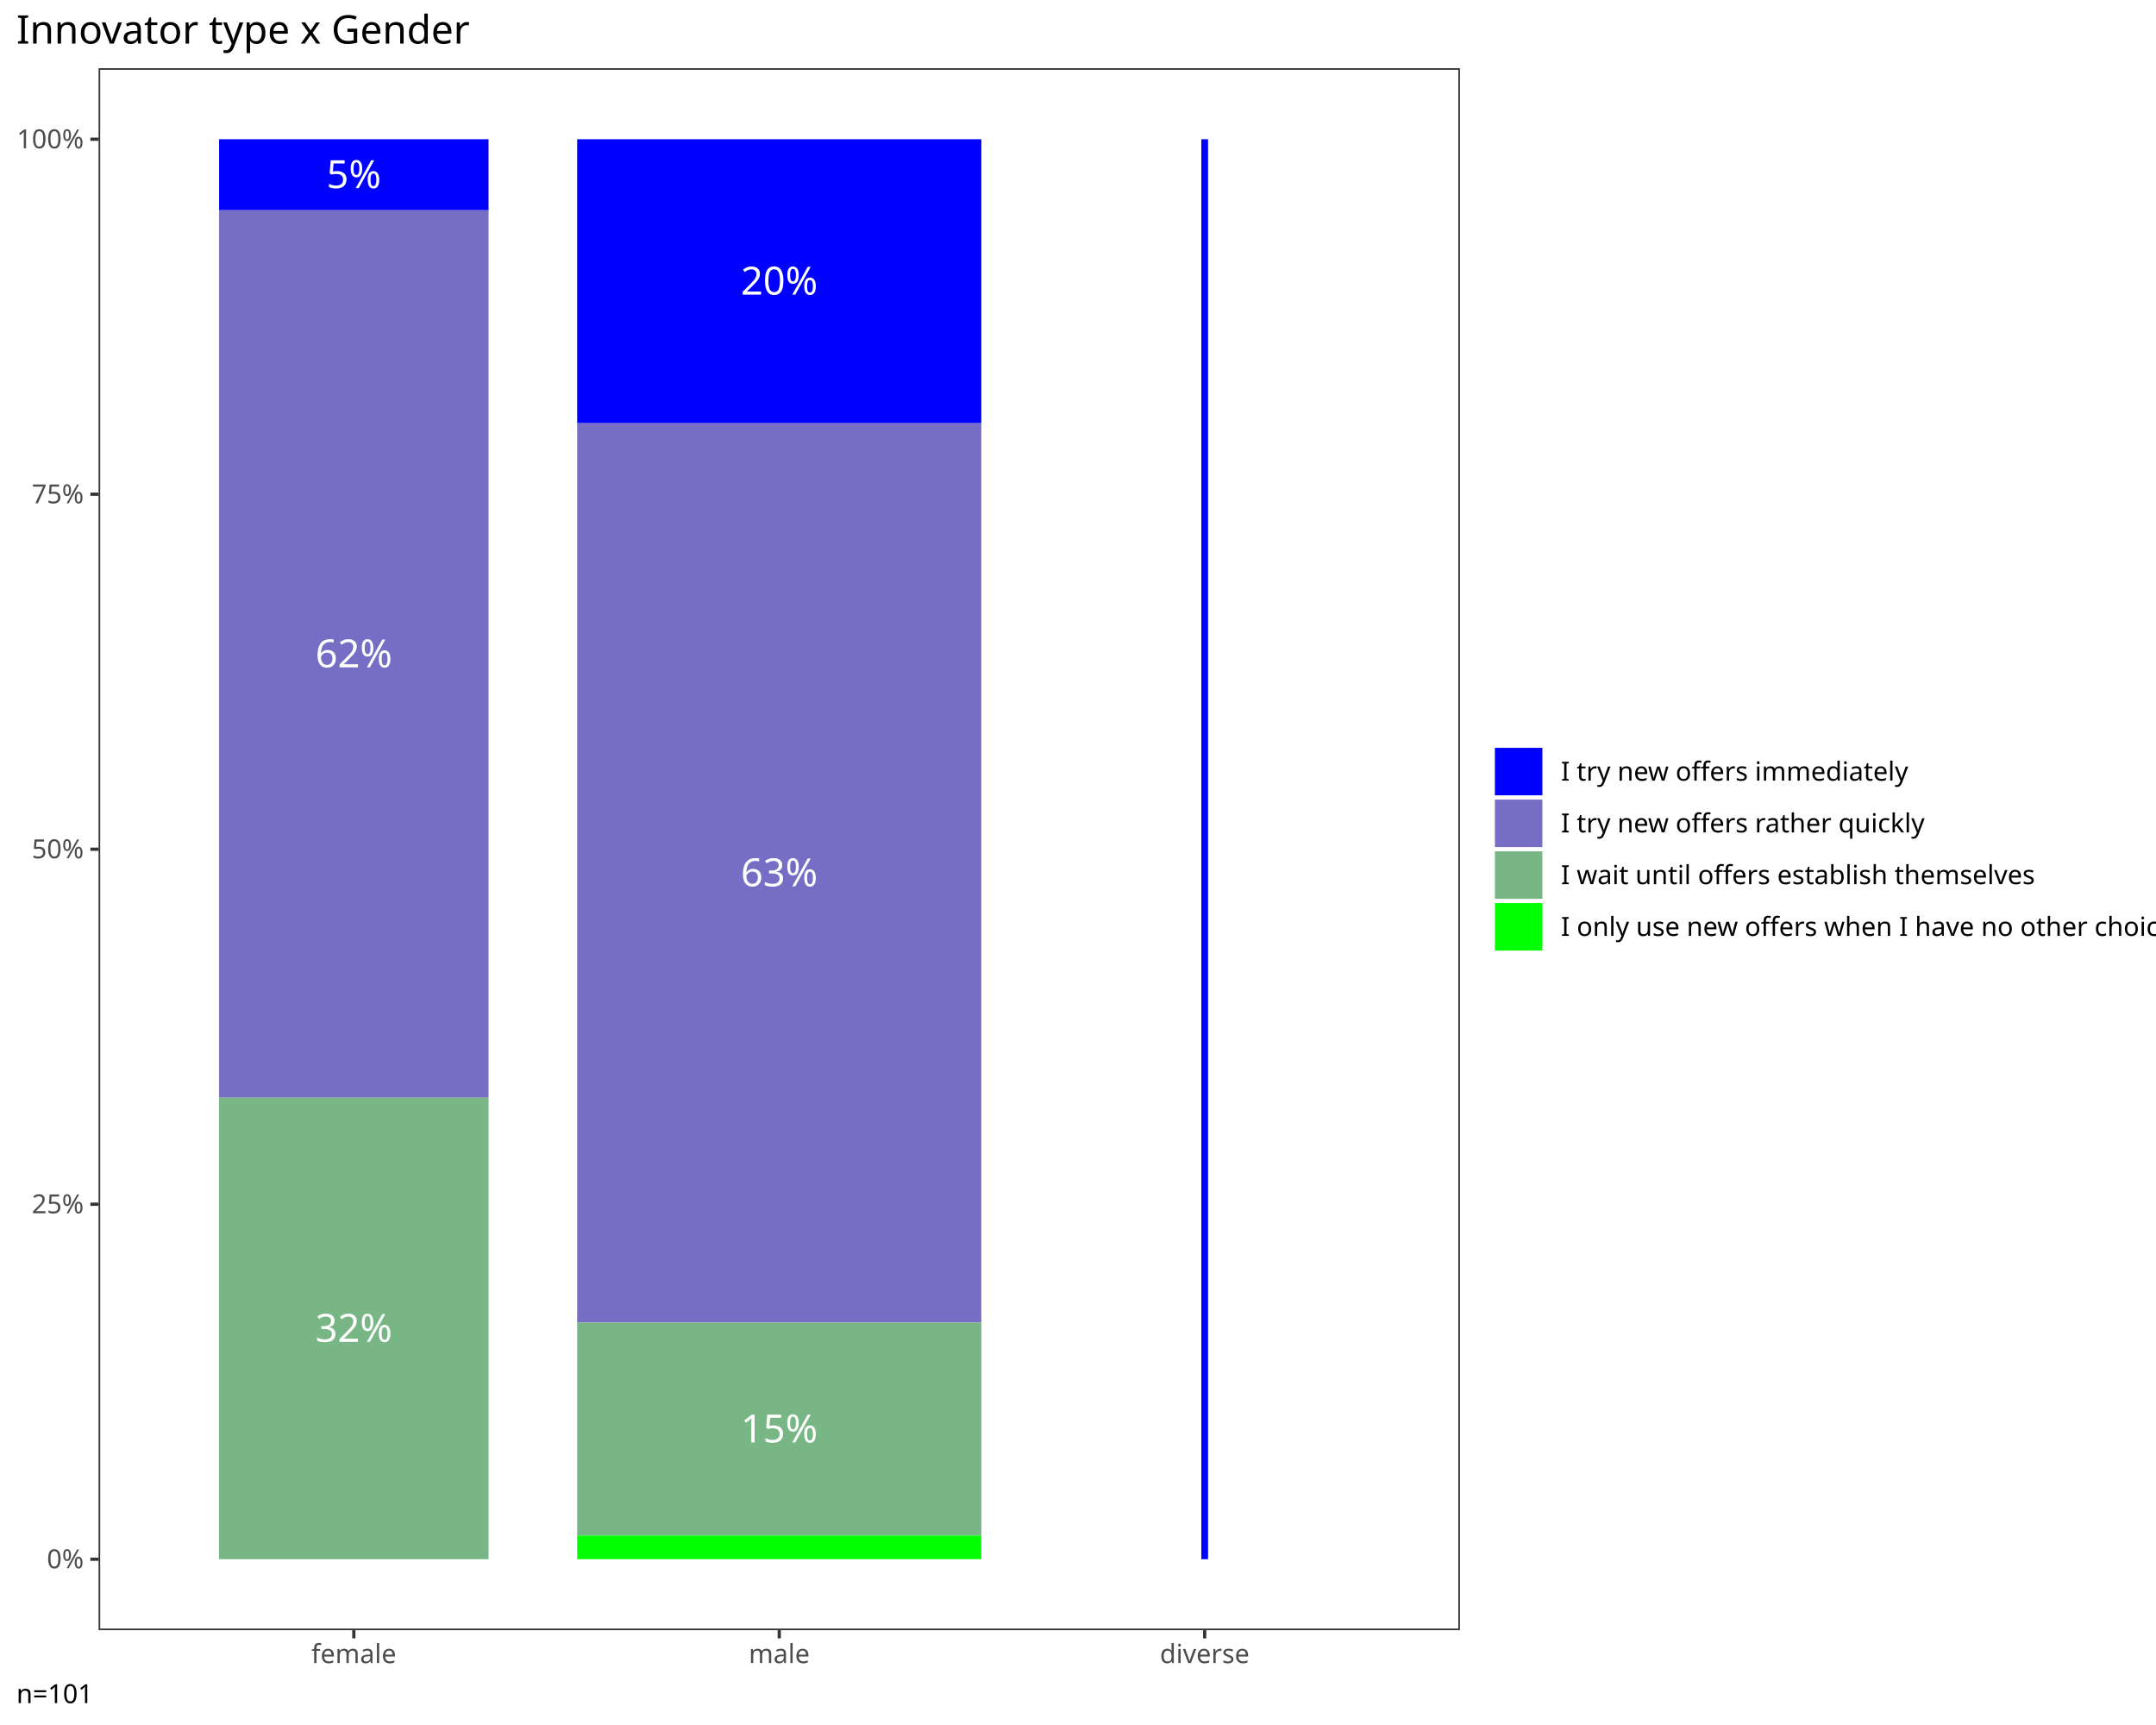
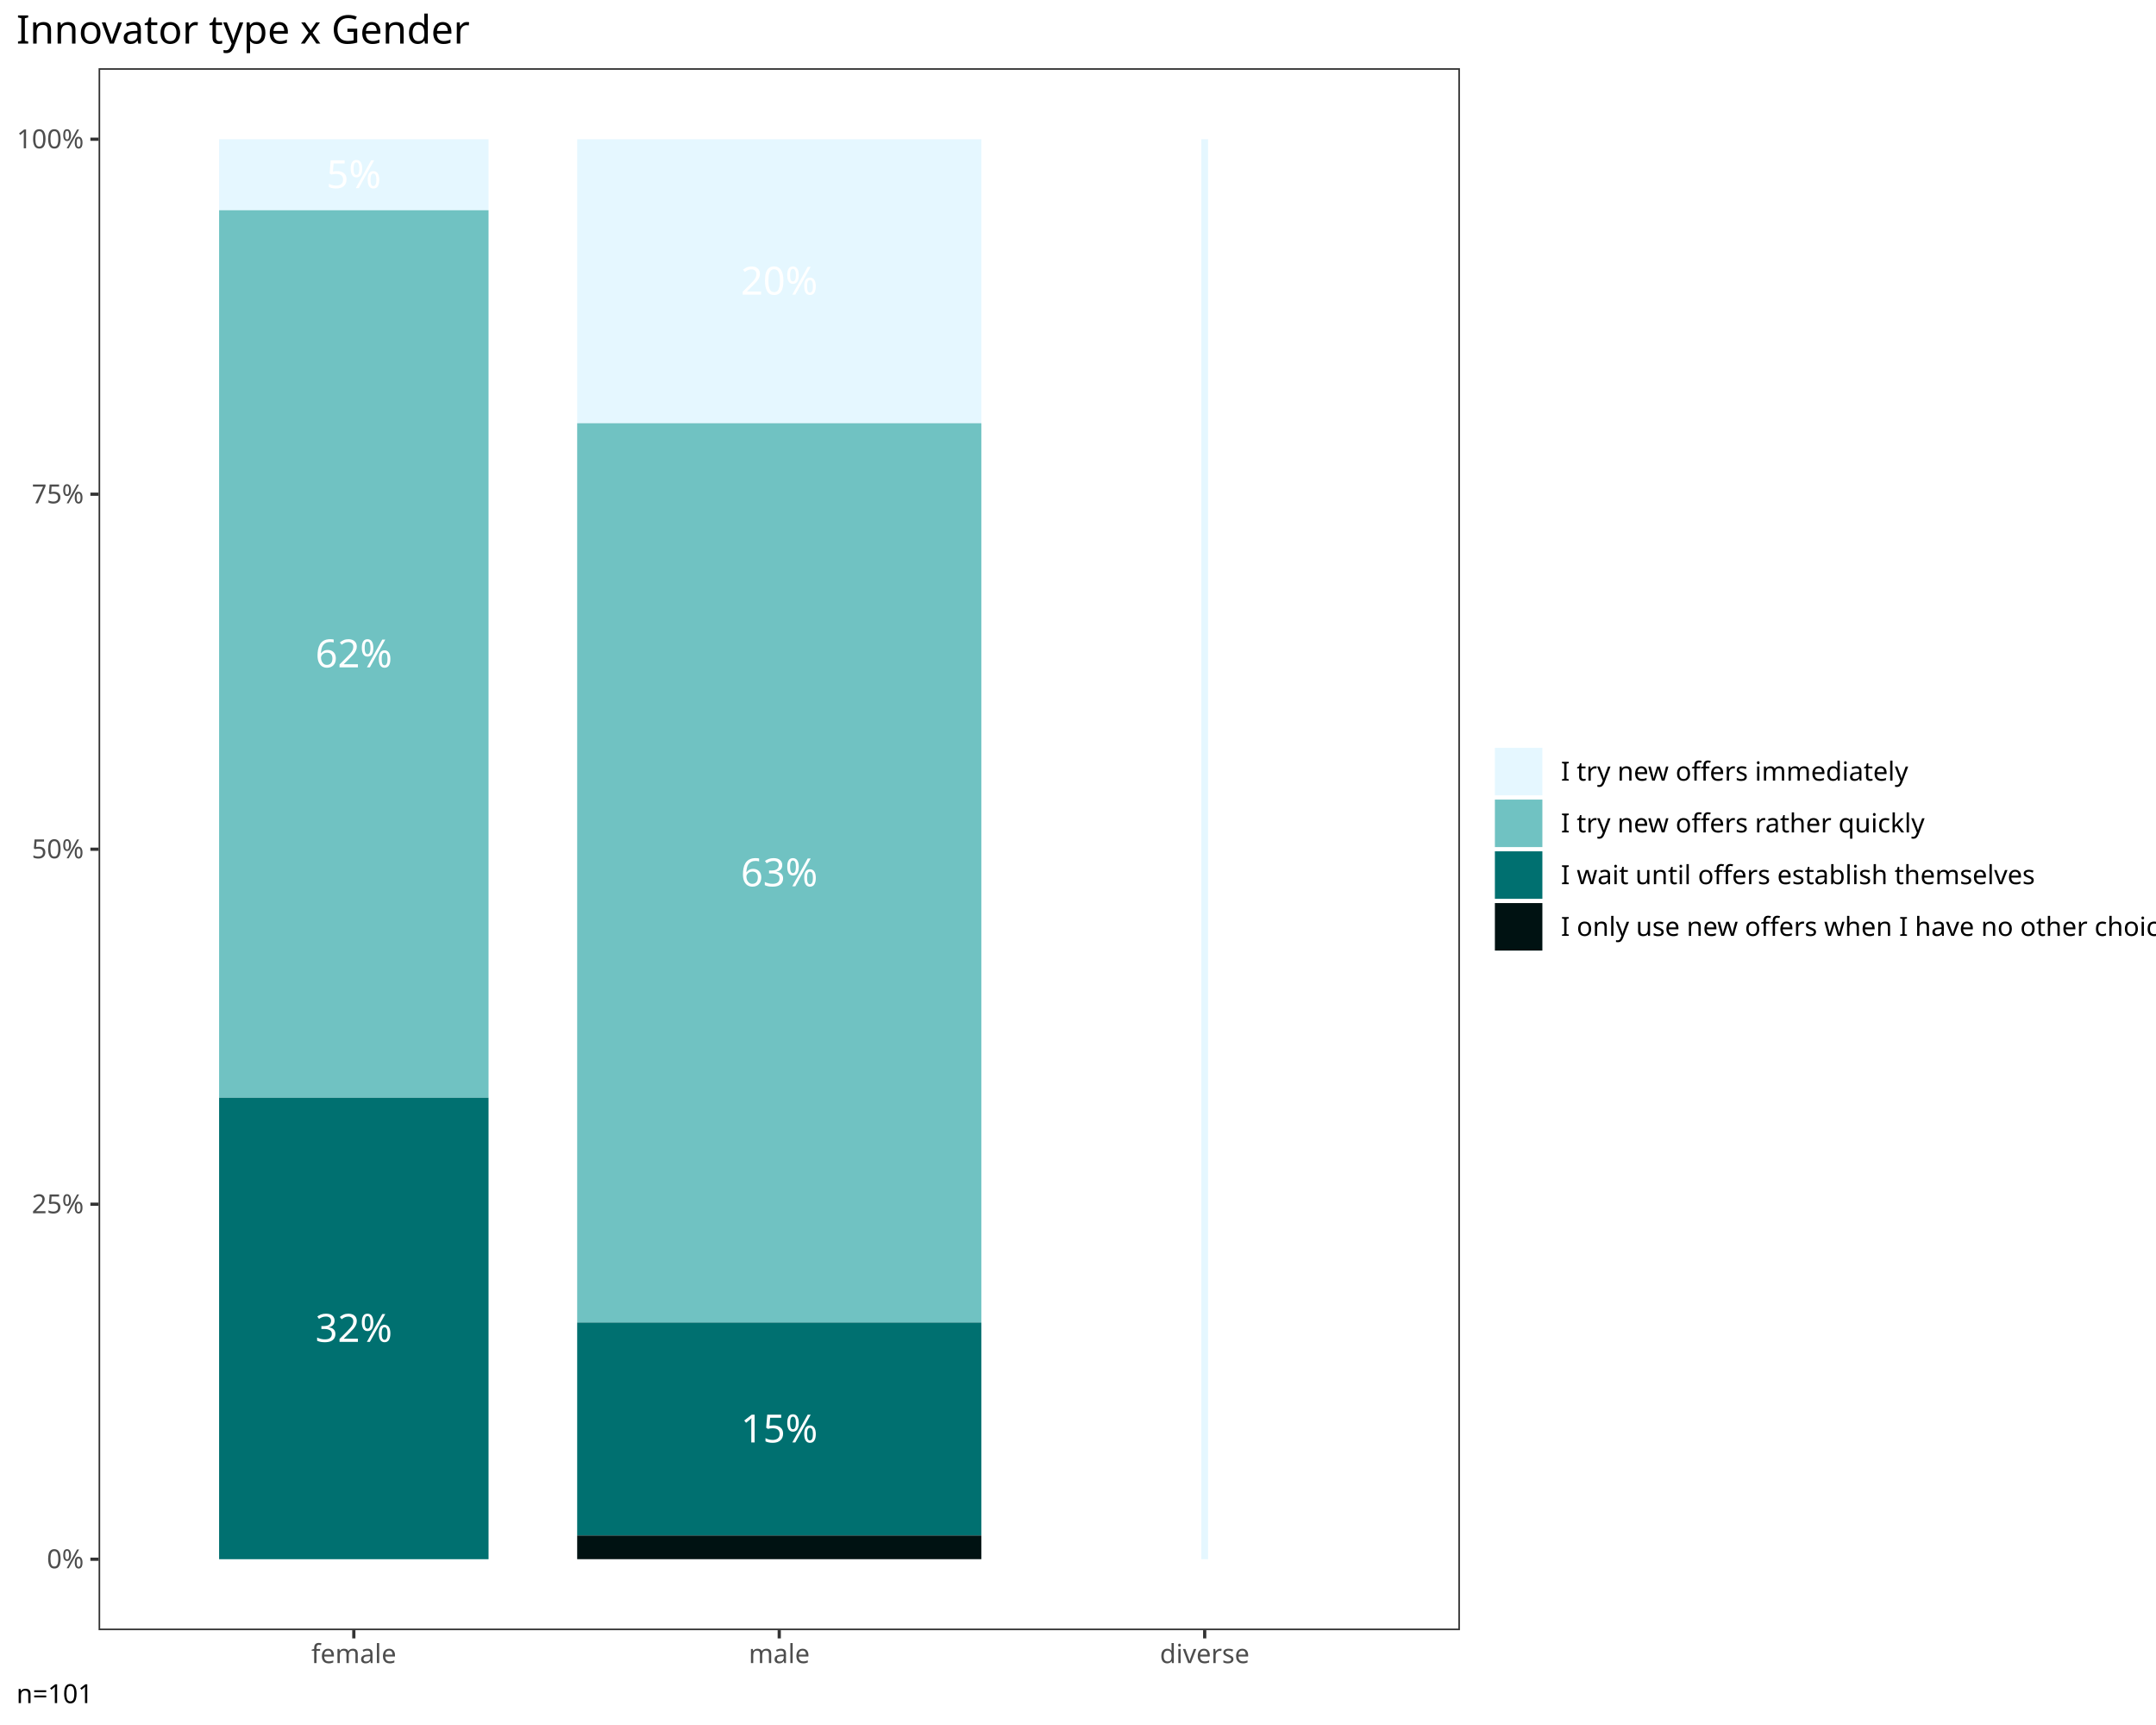
<svg xmlns="http://www.w3.org/2000/svg" class="svglite" data-engine-version="2.0" width="720.00pt" height="576.00pt" viewBox="0 0 720.00 576.00">
  <defs>
    <style type="text/css">
    .svglite line, .svglite polyline, .svglite polygon, .svglite path, .svglite rect, .svglite circle {
      fill: none;
      stroke: #000000;
      stroke-linecap: round;
      stroke-linejoin: round;
      stroke-miterlimit: 10.00;
    }
  </style>
  </defs>
  <rect width="100%" height="100%" style="stroke: none; fill: #FFFFFF;" />
  <defs>
    <clipPath id="cpMC4wMHw3MjAuMDB8MC4wMHw1NzYuMDA=">
      <rect x="0.00" y="0.00" width="720.00" height="576.00" />
    </clipPath>
  </defs>
  <g clip-path="url(#cpMC4wMHw3MjAuMDB8MC4wMHw1NzYuMDA=)">
    <rect x="0.00" y="0.00" width="720.00" height="576.00" style="stroke-width: 1.07; stroke: #FFFFFF; fill: #FFFFFF;" />
  </g>
  <defs>
    <clipPath id="cpMzIuOTJ8NDg3LjU1fDIyLjc4fDU0NC4zNA==">
      <rect x="32.92" y="22.78" width="454.63" height="521.56" />
    </clipPath>
  </defs>
  <g clip-path="url(#cpMzIuOTJ8NDg3LjU1fDIyLjc4fDU0NC4zNA==)">
    <rect x="32.92" y="22.78" width="454.63" height="521.56" style="stroke-width: 1.07; stroke: none; fill: #FFFFFF;" />
-     <rect x="73.17" y="46.49" width="89.98" height="23.71" style="stroke-width: 1.07; stroke: none; stroke-linecap: butt; stroke-linejoin: miter; fill: #0000FF;" />
-     <rect x="73.17" y="70.20" width="89.98" height="296.34" style="stroke-width: 1.07; stroke: none; stroke-linecap: butt; stroke-linejoin: miter; fill: #766EC5;" />
-     <rect x="73.17" y="366.54" width="89.98" height="154.10" style="stroke-width: 1.07; stroke: none; stroke-linecap: butt; stroke-linejoin: miter; fill: #78B785;" />
-     <rect x="192.75" y="46.49" width="134.97" height="94.83" style="stroke-width: 1.07; stroke: none; stroke-linecap: butt; stroke-linejoin: miter; fill: #0000FF;" />
-     <rect x="192.75" y="141.32" width="134.97" height="300.29" style="stroke-width: 1.07; stroke: none; stroke-linecap: butt; stroke-linejoin: miter; fill: #766EC5;" />
-     <rect x="192.75" y="441.61" width="134.97" height="71.12" style="stroke-width: 1.07; stroke: none; stroke-linecap: butt; stroke-linejoin: miter; fill: #78B785;" />
-     <rect x="192.75" y="512.73" width="134.97" height="7.90" style="stroke-width: 1.07; stroke: none; stroke-linecap: butt; stroke-linejoin: miter; fill: #00FF00;" />
-     <rect x="401.18" y="46.49" width="2.25" height="474.15" style="stroke-width: 1.07; stroke: none; stroke-linecap: butt; stroke-linejoin: miter; fill: #0000FF;" />
+     <rect x="73.17" y="46.49" width="89.98" height="23.71" style="stroke-width: 1.07; stroke: none; stroke-linecap: butt; stroke-linejoin: miter; fill: #E5F7FF;" />
+     <rect x="73.17" y="70.20" width="89.98" height="296.34" style="stroke-width: 1.07; stroke: none; stroke-linecap: butt; stroke-linejoin: miter; fill: #70C2C2;" />
+     <rect x="73.17" y="366.54" width="89.98" height="154.10" style="stroke-width: 1.07; stroke: none; stroke-linecap: butt; stroke-linejoin: miter; fill: #007070;" />
+     <rect x="192.75" y="46.49" width="134.97" height="94.83" style="stroke-width: 1.07; stroke: none; stroke-linecap: butt; stroke-linejoin: miter; fill: #E5F7FF;" />
+     <rect x="192.75" y="141.32" width="134.97" height="300.29" style="stroke-width: 1.07; stroke: none; stroke-linecap: butt; stroke-linejoin: miter; fill: #70C2C2;" />
+     <rect x="192.75" y="441.61" width="134.97" height="71.12" style="stroke-width: 1.07; stroke: none; stroke-linecap: butt; stroke-linejoin: miter; fill: #007070;" />
+     <rect x="192.75" y="512.73" width="134.97" height="7.90" style="stroke-width: 1.07; stroke: none; stroke-linecap: butt; stroke-linejoin: miter; fill: #001212;" />
+     <rect x="401.18" y="46.49" width="2.25" height="474.15" style="stroke-width: 1.07; stroke: none; stroke-linecap: butt; stroke-linejoin: miter; fill: #E5F7FF;" />
    <text x="118.16" y="62.82" text-anchor="middle" style="font-size: 13.00px; fill: #FFFFFF; font-family: sans;" textLength="18.79px" lengthAdjust="spacingAndGlyphs">5%</text>
    <text x="118.16" y="222.84" text-anchor="middle" style="font-size: 13.00px; fill: #FFFFFF; font-family: sans;" textLength="26.02px" lengthAdjust="spacingAndGlyphs">62%</text>
    <text x="118.16" y="448.06" text-anchor="middle" style="font-size: 13.00px; fill: #FFFFFF; font-family: sans;" textLength="26.02px" lengthAdjust="spacingAndGlyphs">32%</text>
    <text x="260.23" y="98.38" text-anchor="middle" style="font-size: 13.00px; fill: #FFFFFF; font-family: sans;" textLength="26.02px" lengthAdjust="spacingAndGlyphs">20%</text>
    <text x="260.23" y="295.94" text-anchor="middle" style="font-size: 13.00px; fill: #FFFFFF; font-family: sans;" textLength="26.02px" lengthAdjust="spacingAndGlyphs">63%</text>
    <text x="260.23" y="481.65" text-anchor="middle" style="font-size: 13.00px; fill: #FFFFFF; font-family: sans;" textLength="26.02px" lengthAdjust="spacingAndGlyphs">15%</text>
    <rect x="32.92" y="22.78" width="454.63" height="521.56" style="stroke-width: 1.07; stroke: #333333;" />
  </g>
  <g clip-path="url(#cpMC4wMHw3MjAuMDB8MC4wMHw1NzYuMDA=)">
    <text x="27.99" y="523.66" text-anchor="end" style="font-size: 8.80px; fill: #4D4D4D; font-family: sans;" textLength="12.72px" lengthAdjust="spacingAndGlyphs">0%</text>
    <text x="27.99" y="405.13" text-anchor="end" style="font-size: 8.80px; fill: #4D4D4D; font-family: sans;" textLength="17.61px" lengthAdjust="spacingAndGlyphs">25%</text>
    <text x="27.99" y="286.59" text-anchor="end" style="font-size: 8.80px; fill: #4D4D4D; font-family: sans;" textLength="17.61px" lengthAdjust="spacingAndGlyphs">50%</text>
    <text x="27.99" y="168.06" text-anchor="end" style="font-size: 8.80px; fill: #4D4D4D; font-family: sans;" textLength="17.61px" lengthAdjust="spacingAndGlyphs">75%</text>
    <text x="27.99" y="49.52" text-anchor="end" style="font-size: 8.80px; fill: #4D4D4D; font-family: sans;" textLength="22.51px" lengthAdjust="spacingAndGlyphs">100%</text>
    <polyline points="30.18,520.64 32.92,520.64 " style="stroke-width: 1.07; stroke: #333333; stroke-linecap: butt;" />
    <polyline points="30.18,402.10 32.92,402.10 " style="stroke-width: 1.07; stroke: #333333; stroke-linecap: butt;" />
    <polyline points="30.18,283.56 32.92,283.56 " style="stroke-width: 1.07; stroke: #333333; stroke-linecap: butt;" />
    <polyline points="30.18,165.03 32.92,165.03 " style="stroke-width: 1.07; stroke: #333333; stroke-linecap: butt;" />
    <polyline points="30.18,46.49 32.92,46.49 " style="stroke-width: 1.07; stroke: #333333; stroke-linecap: butt;" />
    <polyline points="118.16,547.08 118.16,544.34 " style="stroke-width: 1.07; stroke: #333333; stroke-linecap: butt;" />
    <polyline points="260.23,547.08 260.23,544.34 " style="stroke-width: 1.07; stroke: #333333; stroke-linecap: butt;" />
    <polyline points="402.31,547.08 402.31,544.34 " style="stroke-width: 1.07; stroke: #333333; stroke-linecap: butt;" />
    <text x="118.16" y="555.33" text-anchor="middle" style="font-size: 8.80px; fill: #4D4D4D; font-family: sans;" textLength="26.42px" lengthAdjust="spacingAndGlyphs">female</text>
    <text x="260.23" y="555.33" text-anchor="middle" style="font-size: 8.80px; fill: #4D4D4D; font-family: sans;" textLength="19.08px" lengthAdjust="spacingAndGlyphs">male</text>
    <text x="402.31" y="555.33" text-anchor="middle" style="font-size: 8.80px; fill: #4D4D4D; font-family: sans;" textLength="28.37px" lengthAdjust="spacingAndGlyphs">diverse</text>
    <rect x="498.51" y="249.00" width="216.01" height="69.12" style="stroke-width: 1.07; stroke: none; fill: #FFFFFF;" />
    <rect x="498.51" y="249.00" width="17.28" height="17.28" style="stroke-width: 1.07; stroke: none; fill: #FFFFFF;" />
-     <rect x="499.22" y="249.71" width="15.86" height="15.86" style="stroke-width: 1.07; stroke: none; stroke-linecap: butt; stroke-linejoin: miter; fill: #0000FF;" />
+     <rect x="499.22" y="249.71" width="15.86" height="15.86" style="stroke-width: 1.07; stroke: none; stroke-linecap: butt; stroke-linejoin: miter; fill: #E5F7FF;" />
    <rect x="498.51" y="266.28" width="17.28" height="17.28" style="stroke-width: 1.07; stroke: none; fill: #FFFFFF;" />
-     <rect x="499.22" y="266.99" width="15.86" height="15.86" style="stroke-width: 1.07; stroke: none; stroke-linecap: butt; stroke-linejoin: miter; fill: #766EC5;" />
+     <rect x="499.22" y="266.99" width="15.86" height="15.86" style="stroke-width: 1.07; stroke: none; stroke-linecap: butt; stroke-linejoin: miter; fill: #70C2C2;" />
    <rect x="498.51" y="283.56" width="17.28" height="17.28" style="stroke-width: 1.07; stroke: none; fill: #FFFFFF;" />
-     <rect x="499.22" y="284.27" width="15.86" height="15.86" style="stroke-width: 1.07; stroke: none; stroke-linecap: butt; stroke-linejoin: miter; fill: #78B785;" />
+     <rect x="499.22" y="284.27" width="15.86" height="15.86" style="stroke-width: 1.07; stroke: none; stroke-linecap: butt; stroke-linejoin: miter; fill: #007070;" />
    <rect x="498.51" y="300.84" width="17.28" height="17.28" style="stroke-width: 1.07; stroke: none; fill: #FFFFFF;" />
-     <rect x="499.22" y="301.55" width="15.86" height="15.86" style="stroke-width: 1.07; stroke: none; stroke-linecap: butt; stroke-linejoin: miter; fill: #00FF00;" />
+     <rect x="499.22" y="301.55" width="15.86" height="15.86" style="stroke-width: 1.07; stroke: none; stroke-linecap: butt; stroke-linejoin: miter; fill: #001212;" />
    <text x="521.27" y="260.67" style="font-size: 8.80px; font-family: sans;" textLength="107.12px" lengthAdjust="spacingAndGlyphs">I try new offers immediately</text>
    <text x="521.27" y="277.95" style="font-size: 8.80px; font-family: sans;" textLength="112.50px" lengthAdjust="spacingAndGlyphs">I try new offers rather quickly</text>
    <text x="521.27" y="295.23" style="font-size: 8.80px; font-family: sans;" textLength="147.73px" lengthAdjust="spacingAndGlyphs">I wait until offers establish themselves</text>
    <text x="521.27" y="312.51" style="font-size: 8.80px; font-family: sans;" textLength="193.25px" lengthAdjust="spacingAndGlyphs">I only use new offers when I have no other choice</text>
    <text x="5.48" y="14.56" style="font-size: 13.20px; font-family: sans;" textLength="141.64px" lengthAdjust="spacingAndGlyphs">Innovator type x Gender</text>
    <text x="5.48" y="568.69" style="font-size: 8.80px; font-family: sans;" textLength="24.72px" lengthAdjust="spacingAndGlyphs">n=101</text>
  </g>
</svg>
